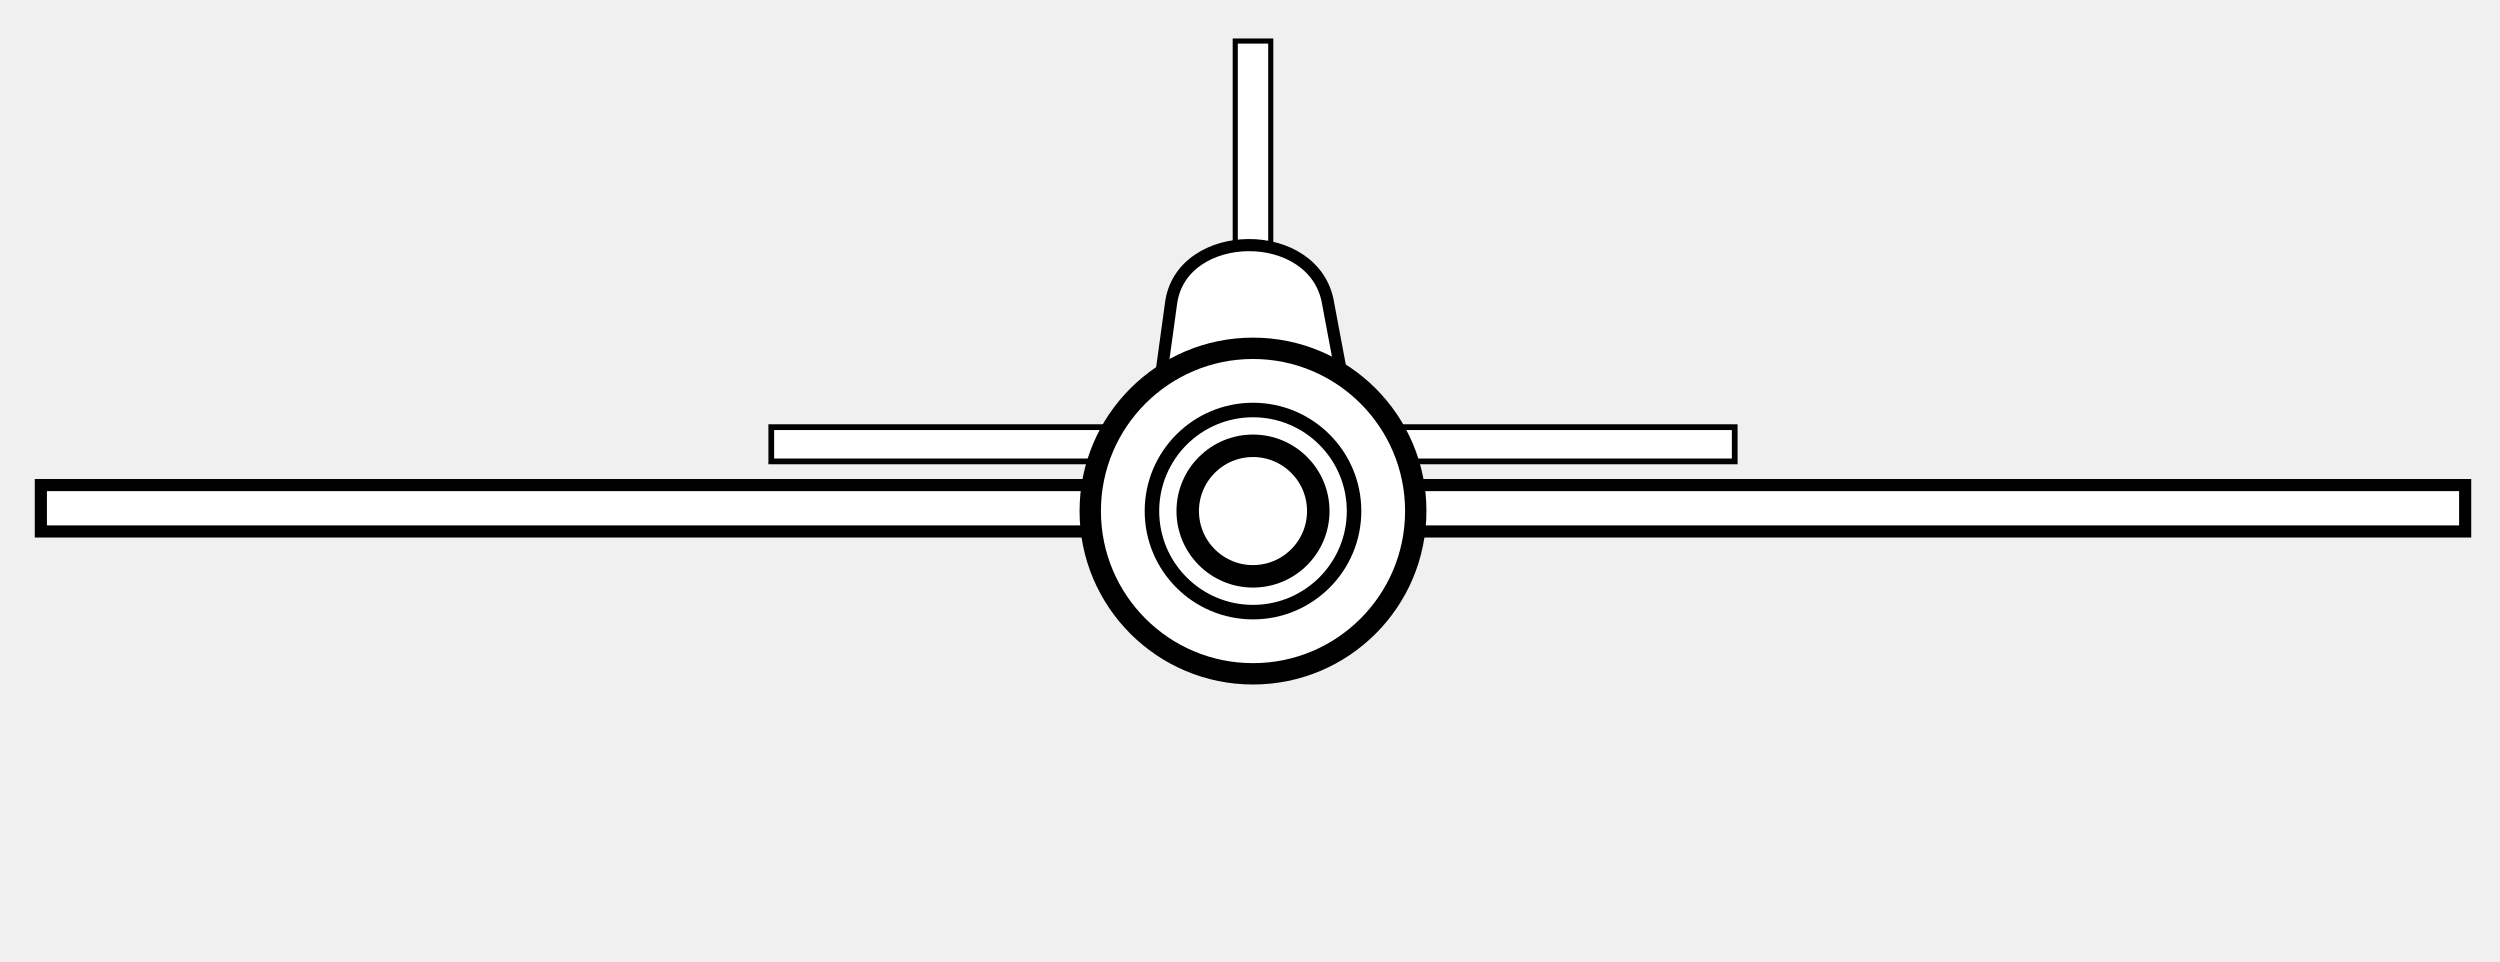
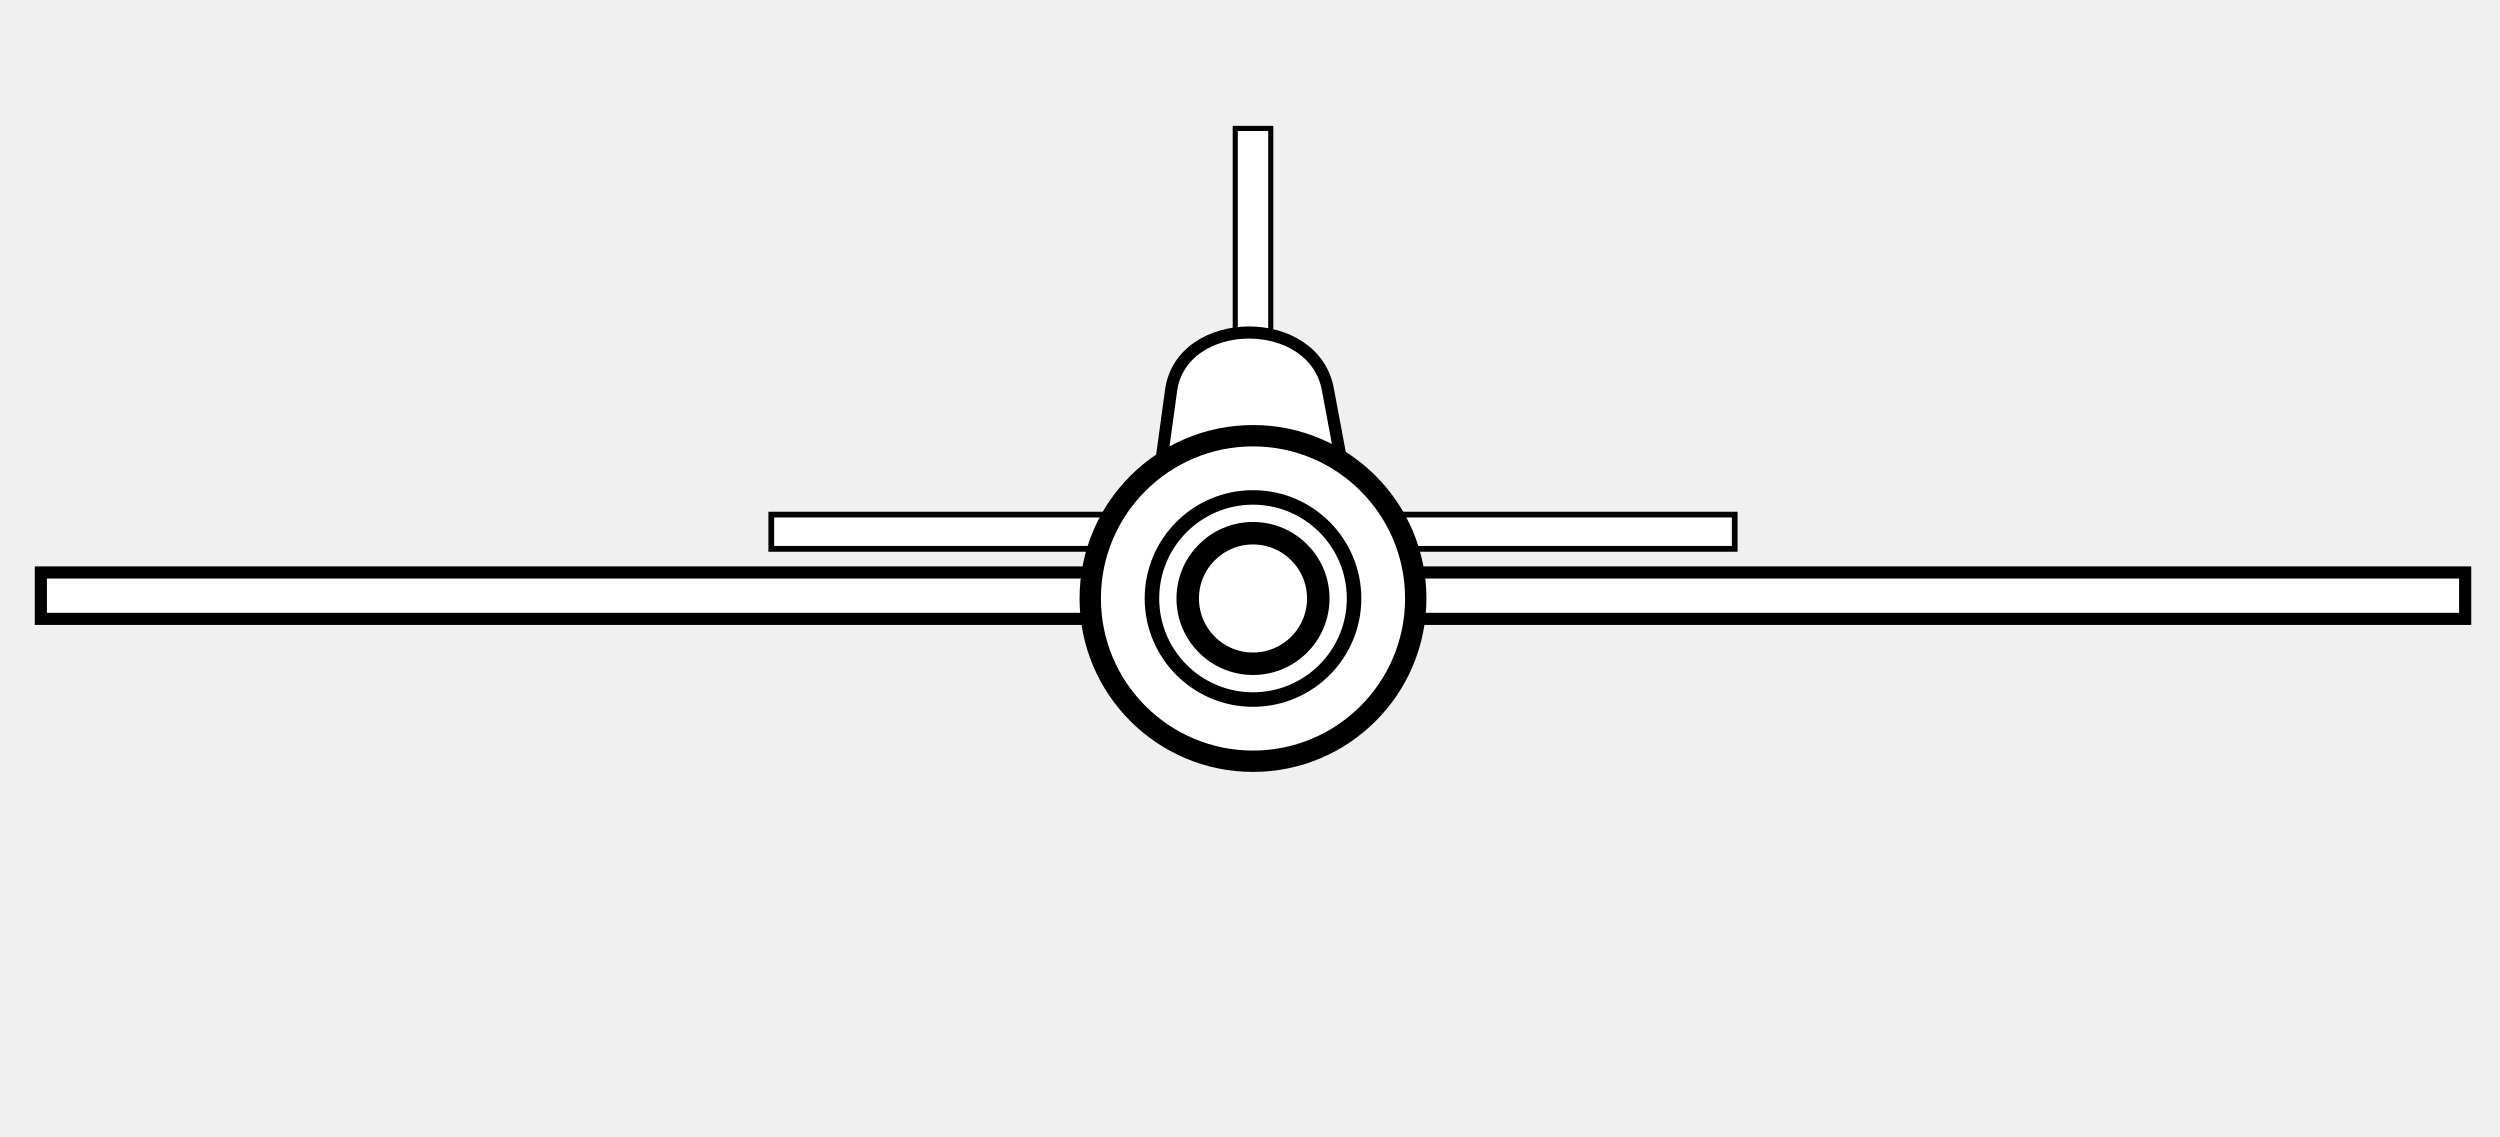
- <svg xmlns="http://www.w3.org/2000/svg" version="1.0" id="svg2" x="0px" y="0px" width="260px" height="100px" viewBox="0 0 260 100" enable-background="new 0 0 260 100" xml:space="preserve">
+ <svg xmlns="http://www.w3.org/2000/svg" version="1.0" id="svg2" x="0px" y="0px" width="220px" height="100px" viewBox="0 0 260 100" enable-background="new 0 0 260 100" xml:space="preserve">
  <defs>
	
	
		</defs>
  <path id="path3302" fill="#FFFFFF" stroke="#000000" stroke-width="0.532" d="M132.158,4.266v31.471c-3.692,0-3.692,0-3.692,0  V4.266l0,0H132.158z" />
  <path id="path3298" fill="#FFFFFF" stroke="#000000" stroke-width="1.262" d="M4.248,50.447h252.129c0,4.822,0,4.822,0,4.822H4.248  l0,0V50.447z" />
  <path id="path3300" fill="#FFFFFF" stroke="#000000" stroke-width="0.597" d="M80.213,44.425h100.198c0,3.563,0,3.563,0,3.563  H80.213l0,0V44.425z" />
  <path id="path3304" fill="#FFFFFF" stroke="#000000" stroke-width="1.262" d="M120.009,44.501  l1.776-12.925l0,0c1.025-8.031,15.025-8.196,16.344,0l2.486,13.248L120.009,44.501z" />
  <path id="path3306" fill="#FFFFFF" stroke="#000000" stroke-width="2.221" stroke-linejoin="bevel" d="  M147.239,53.151c0,9.349-7.579,16.927-16.927,16.927c-9.349,0-16.927-7.578-16.927-16.927c0-9.348,7.578-16.927,16.927-16.927  C139.66,36.225,147.239,43.803,147.239,53.151z" />
  <path id="path3308" fill="#FFFFFF" stroke="#000000" stroke-width="1.51" stroke-linejoin="bevel" d="  M140.822,53.151c0,5.806-4.705,10.511-10.51,10.511c-5.805,0-10.51-4.705-10.51-10.511c0-5.805,4.706-10.51,10.51-10.51  C136.117,42.641,140.822,47.347,140.822,53.151z" />
  <path id="path3310" fill="#FFFFFF" stroke="#000000" stroke-width="2.338" stroke-linejoin="bevel" d="  M137.101,53.151c0,3.749-3.04,6.788-6.789,6.788c-3.749,0-6.789-3.039-6.789-6.788s3.04-6.788,6.789-6.788  C134.061,46.363,137.101,49.402,137.101,53.151z" />
</svg>
